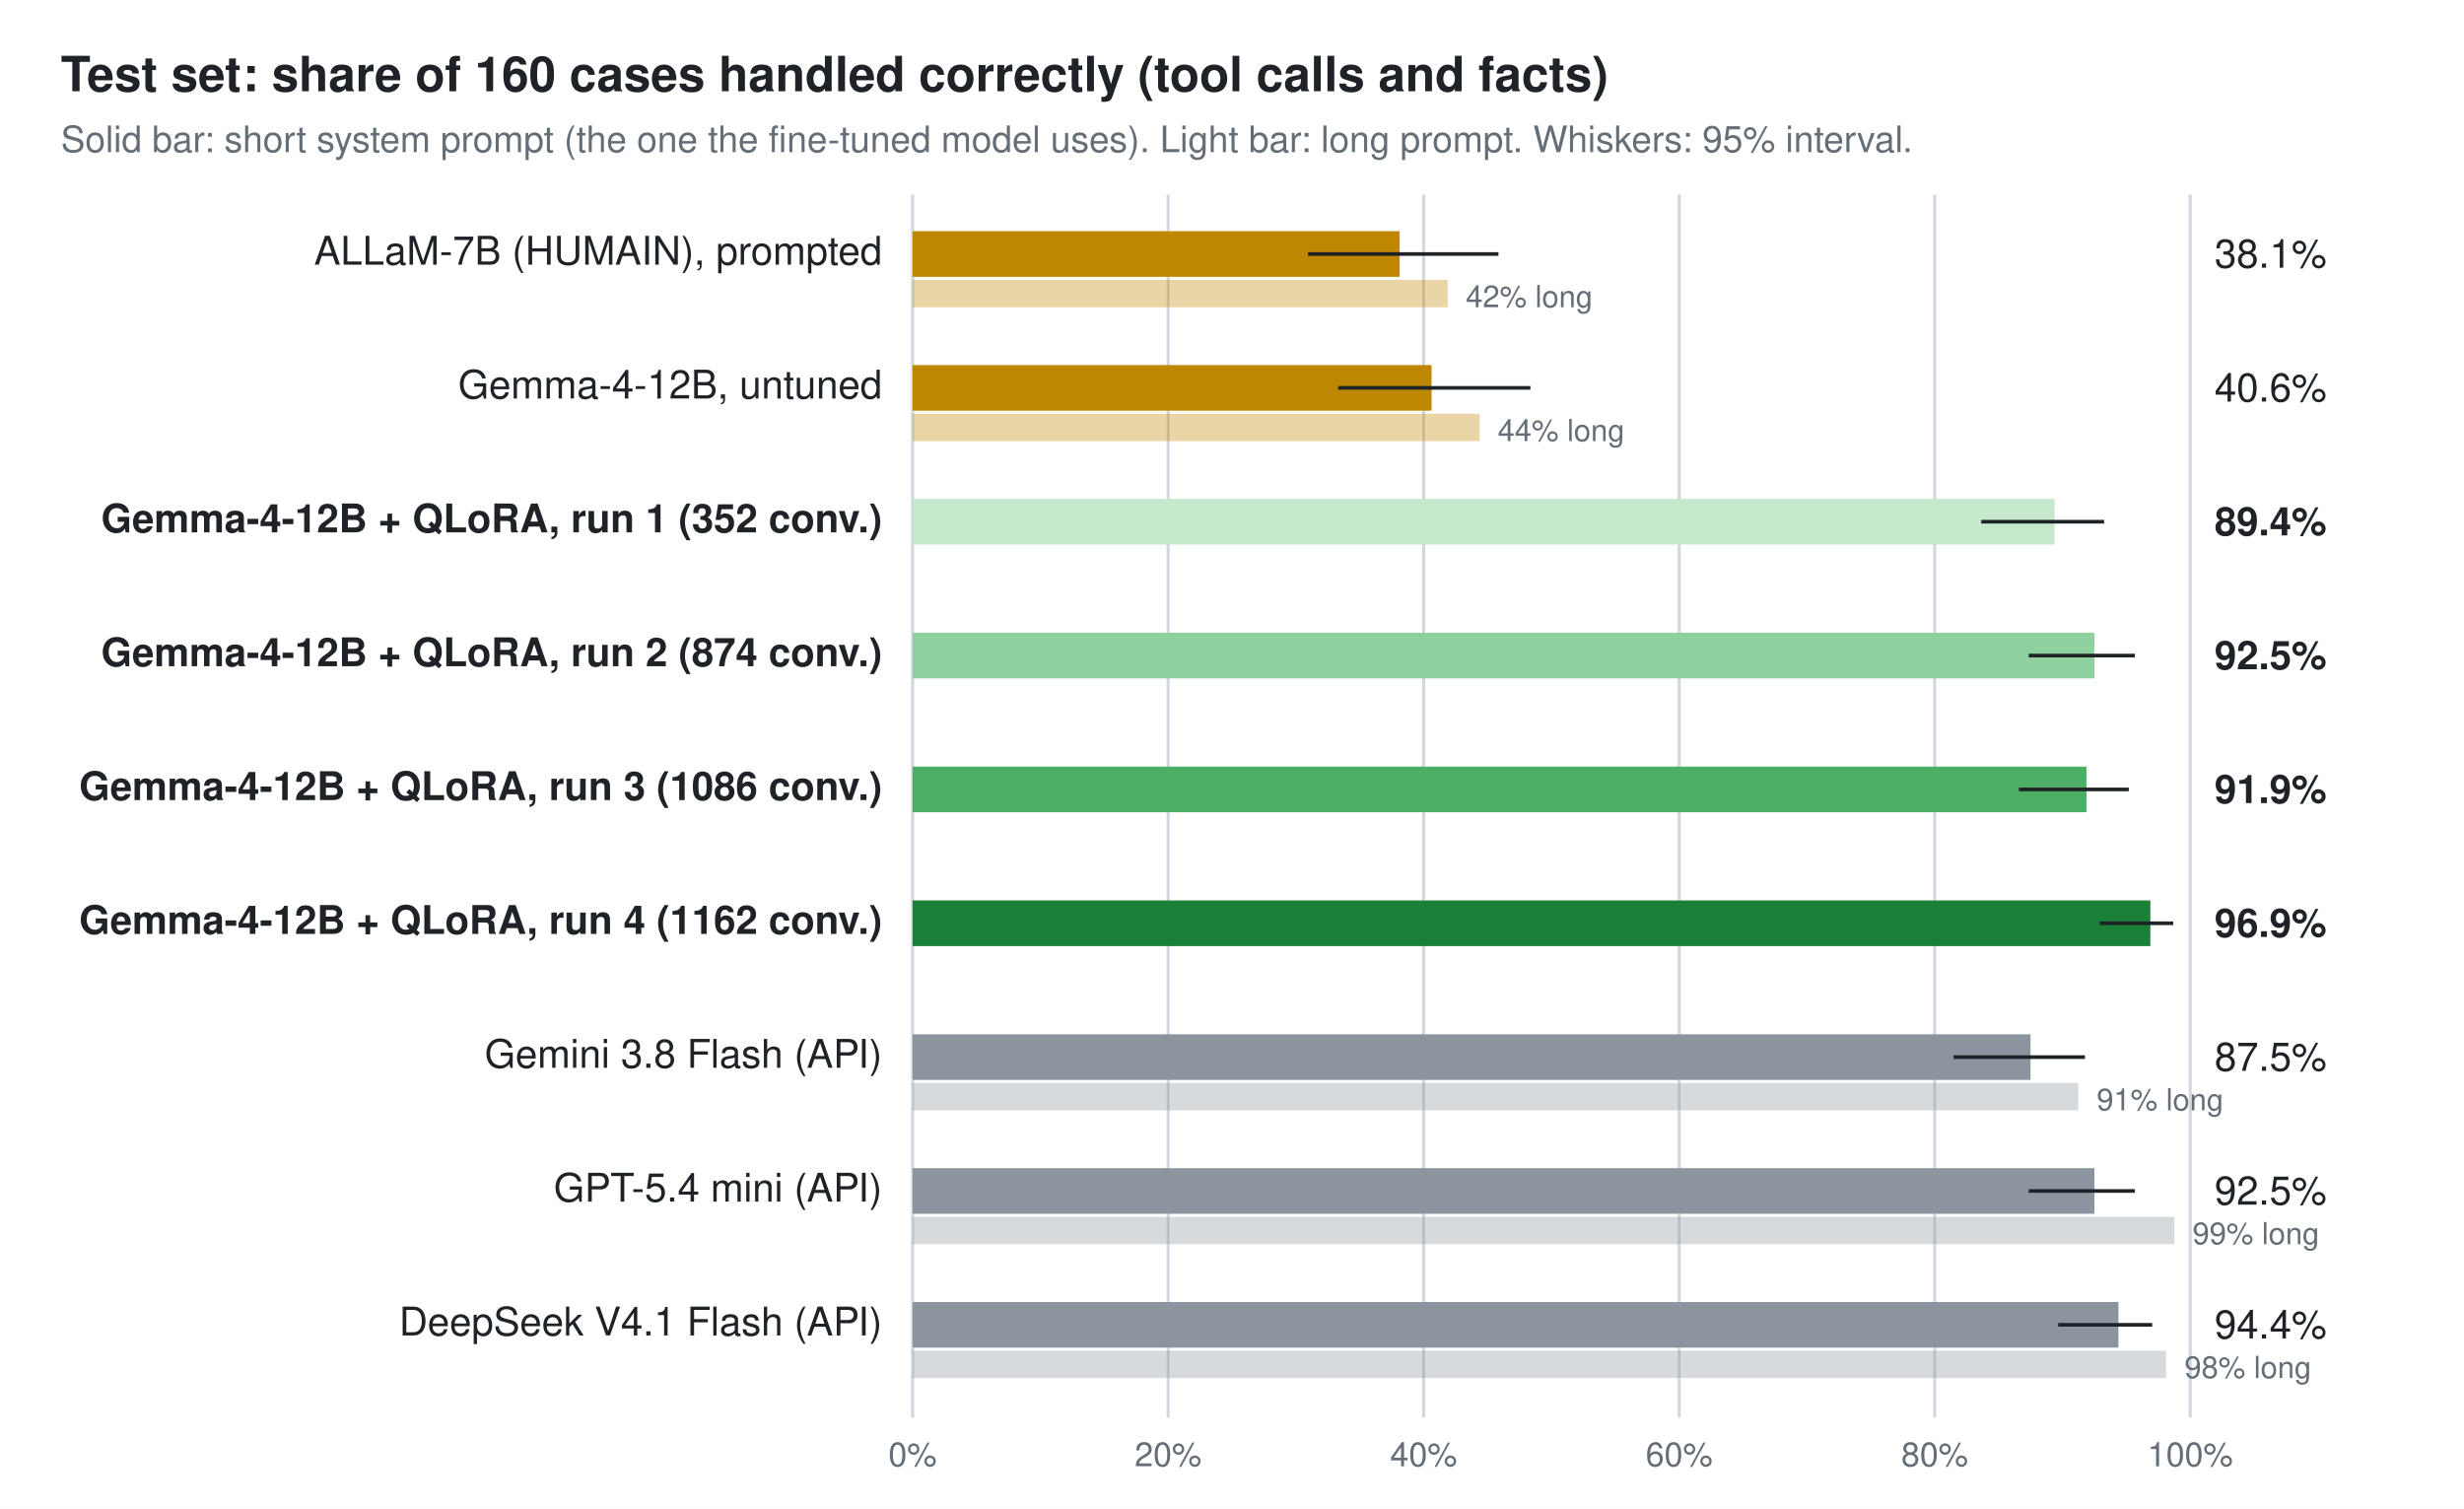
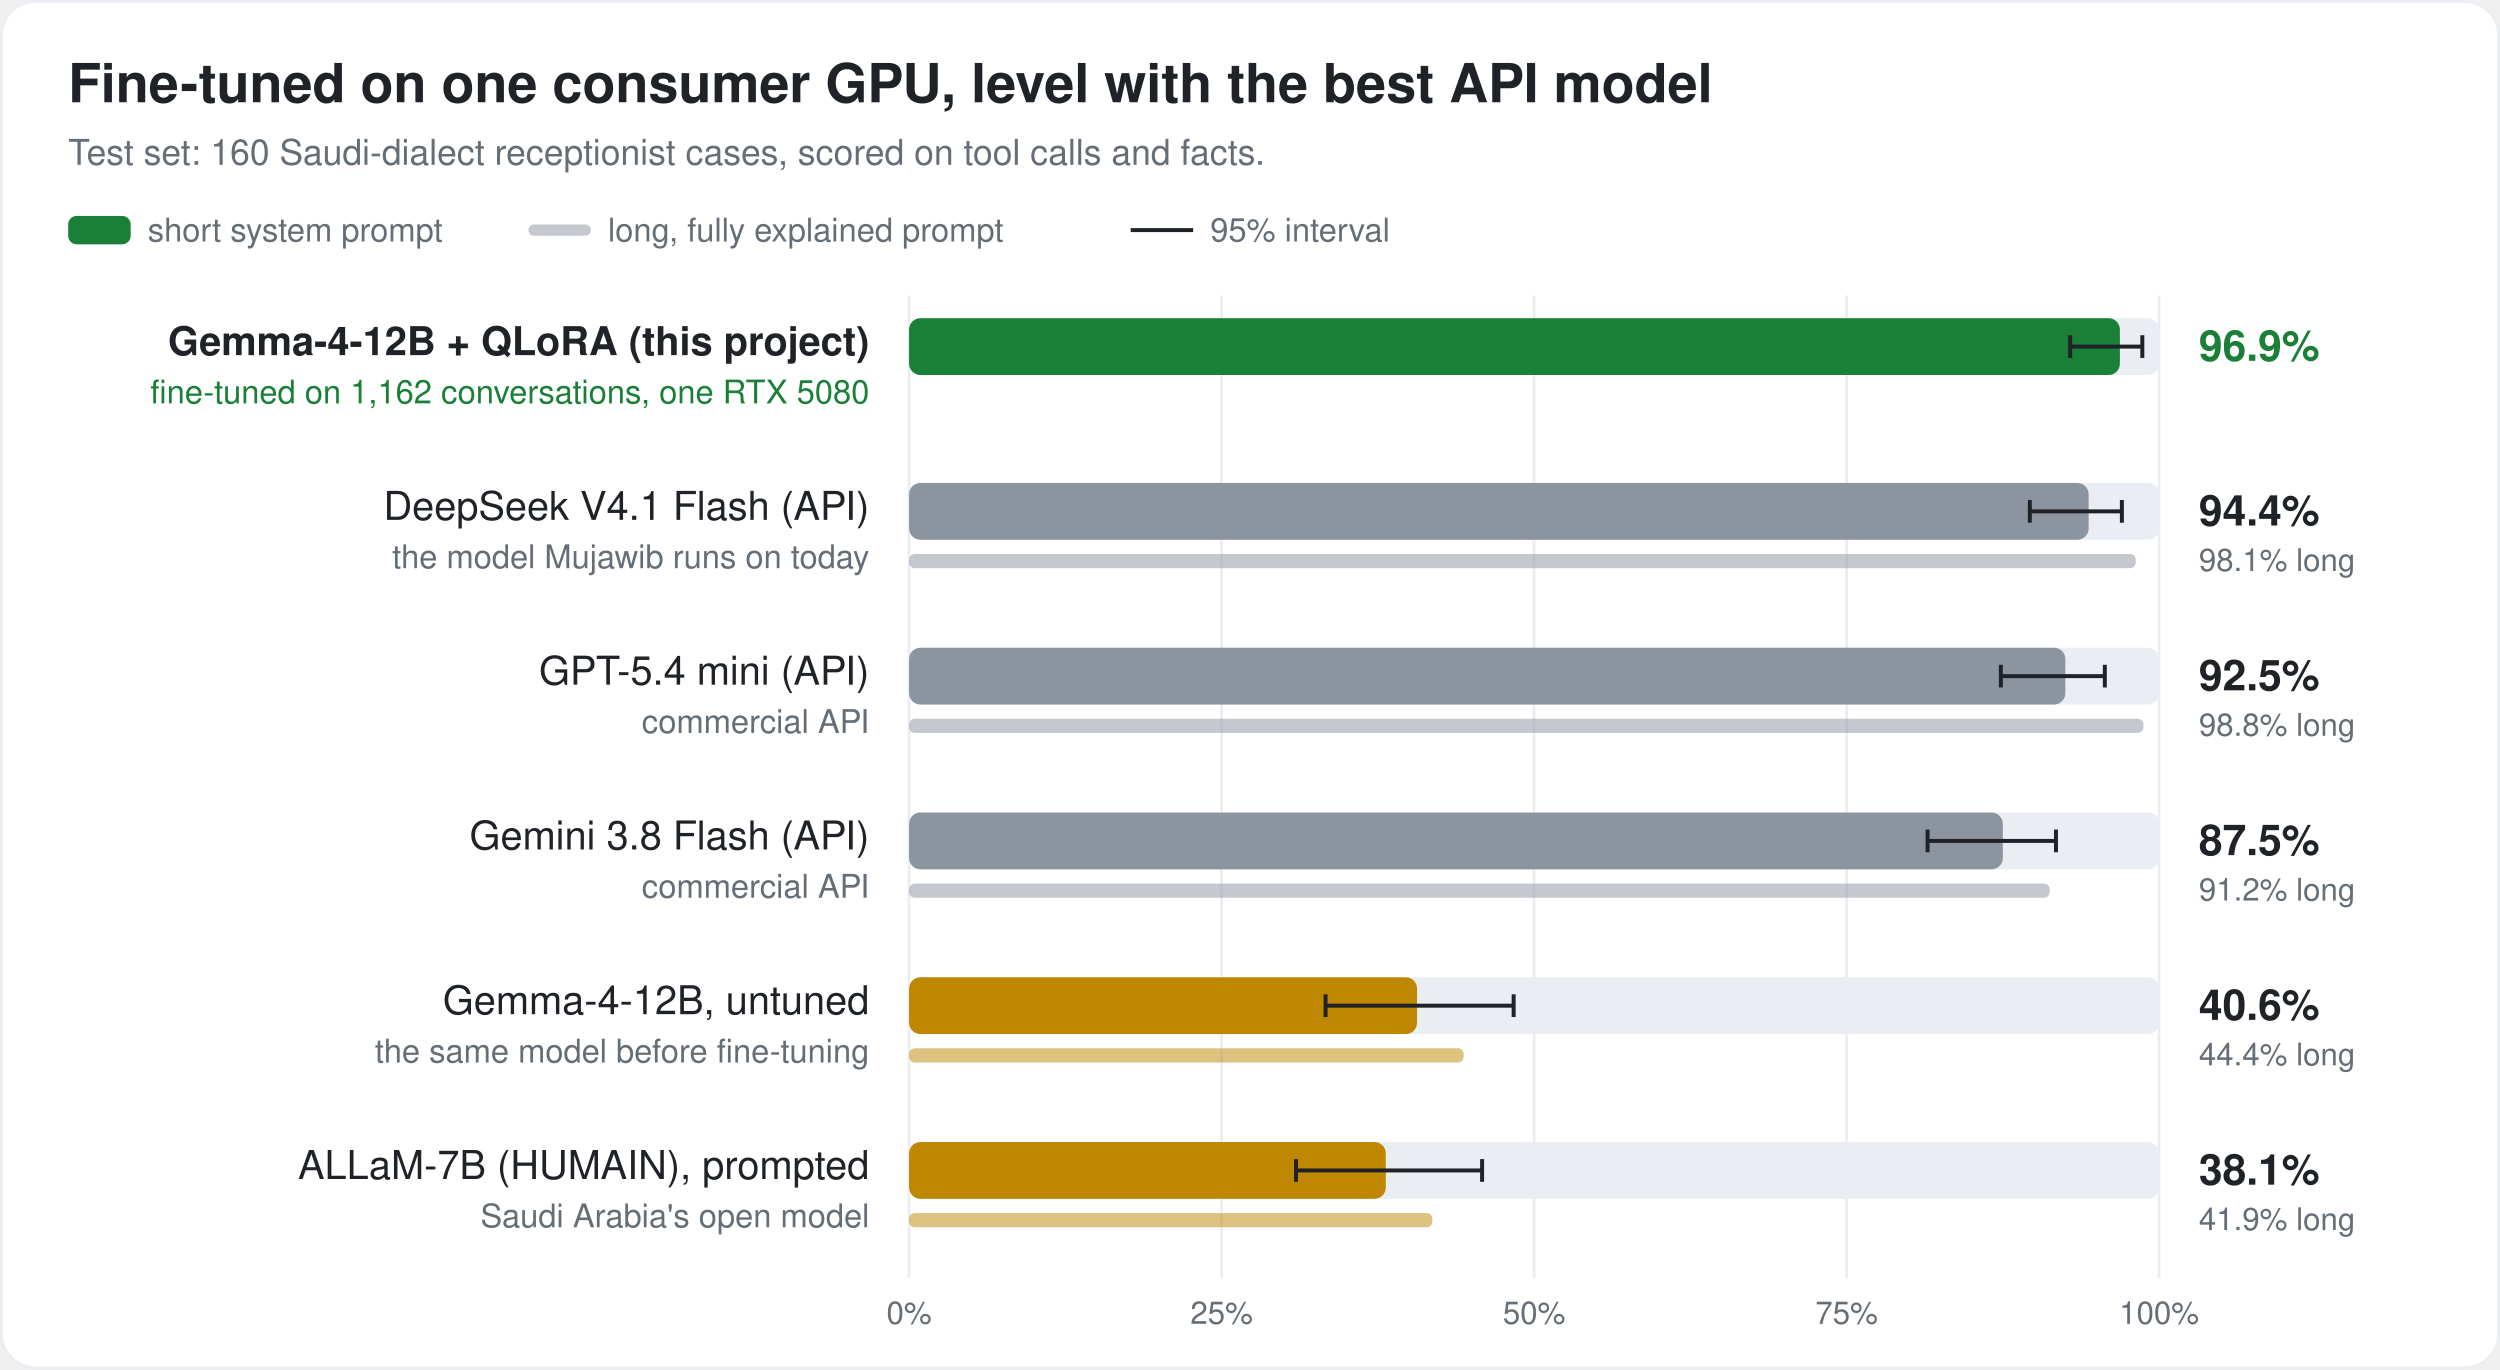
- <svg xmlns="http://www.w3.org/2000/svg" width="810" height="496" viewBox="0 0 810 496">
-   <rect width="100%" height="100%" fill="#ffffff" />
-   <text x="20" y="30" font-family="Segoe UI, Helvetica, Arial, sans-serif" font-size="16" text-anchor="start" fill="#1f2328" font-weight="bold">Test set: share of 160 cases handled correctly (tool calls and facts)</text>
-   <text x="20" y="50" font-family="Segoe UI, Helvetica, Arial, sans-serif" font-size="12" text-anchor="start" fill="#656d76" font-weight="normal">Solid bar: short system prompt (the one the fine-tuned model uses). Light bar: long prompt. Whiskers: 95% interval.</text>
-   <line x1="300.0" y1="64" x2="300.0" y2="466" stroke="#d0d7de" />
-   <text x="300.0" y="482" font-family="Segoe UI, Helvetica, Arial, sans-serif" font-size="11" text-anchor="middle" fill="#656d76" font-weight="normal">0%</text>
-   <line x1="384.0" y1="64" x2="384.0" y2="466" stroke="#d0d7de" />
-   <text x="384.0" y="482" font-family="Segoe UI, Helvetica, Arial, sans-serif" font-size="11" text-anchor="middle" fill="#656d76" font-weight="normal">20%</text>
-   <line x1="468.0" y1="64" x2="468.0" y2="466" stroke="#d0d7de" />
-   <text x="468.0" y="482" font-family="Segoe UI, Helvetica, Arial, sans-serif" font-size="11" text-anchor="middle" fill="#656d76" font-weight="normal">40%</text>
-   <line x1="552.0" y1="64" x2="552.0" y2="466" stroke="#d0d7de" />
-   <text x="552.0" y="482" font-family="Segoe UI, Helvetica, Arial, sans-serif" font-size="11" text-anchor="middle" fill="#656d76" font-weight="normal">60%</text>
-   <line x1="636.0" y1="64" x2="636.0" y2="466" stroke="#d0d7de" />
-   <text x="636.0" y="482" font-family="Segoe UI, Helvetica, Arial, sans-serif" font-size="11" text-anchor="middle" fill="#656d76" font-weight="normal">80%</text>
-   <line x1="720.0" y1="64" x2="720.0" y2="466" stroke="#d0d7de" />
-   <text x="720.0" y="482" font-family="Segoe UI, Helvetica, Arial, sans-serif" font-size="11" text-anchor="middle" fill="#656d76" font-weight="normal">100%</text>
-   <text x="290" y="87" font-family="Segoe UI, Helvetica, Arial, sans-serif" font-size="13" text-anchor="end" fill="#1f2328" font-weight="normal">ALLaM-7B (HUMAIN), prompted</text>
-   <rect x="300" y="92" width="175.9" height="9" fill="#bf8700" opacity="0.35" />
-   <text x="481.875" y="101" font-family="Segoe UI, Helvetica, Arial, sans-serif" font-size="10" text-anchor="start" fill="#656d76" font-weight="normal">42% long</text>
-   <rect x="300" y="76" width="160.1" height="15" fill="#bf8700" />
-   <line x1="430.0" y1="83.5" x2="492.6" y2="83.5" stroke="#1f2328" stroke-width="1.2" />
-   <text x="728" y="88" font-family="Segoe UI, Helvetica, Arial, sans-serif" font-size="13" text-anchor="start" fill="#1f2328" font-weight="normal">38.1%</text>
-   <text x="290" y="131" font-family="Segoe UI, Helvetica, Arial, sans-serif" font-size="13" text-anchor="end" fill="#1f2328" font-weight="normal">Gemma-4-12B, untuned</text>
-   <rect x="300" y="136" width="186.4" height="9" fill="#bf8700" opacity="0.35" />
-   <text x="492.375" y="145" font-family="Segoe UI, Helvetica, Arial, sans-serif" font-size="10" text-anchor="start" fill="#656d76" font-weight="normal">44% long</text>
-   <rect x="300" y="120" width="170.6" height="15" fill="#bf8700" />
-   <line x1="439.9" y1="127.5" x2="503.1" y2="127.5" stroke="#1f2328" stroke-width="1.2" />
-   <text x="728" y="132" font-family="Segoe UI, Helvetica, Arial, sans-serif" font-size="13" text-anchor="start" fill="#1f2328" font-weight="normal">40.6%</text>
-   <text x="290" y="175" font-family="Segoe UI, Helvetica, Arial, sans-serif" font-size="13" text-anchor="end" fill="#1f2328" font-weight="bold">Gemma-4-12B + QLoRA, run 1 (352 conv.)</text>
-   <rect x="300" y="164" width="375.4" height="15" fill="#c6e8cd" />
-   <line x1="651.3" y1="171.5" x2="691.7" y2="171.5" stroke="#1f2328" stroke-width="1.2" />
-   <text x="728" y="176" font-family="Segoe UI, Helvetica, Arial, sans-serif" font-size="13" text-anchor="start" fill="#1f2328" font-weight="bold">89.4%</text>
-   <text x="290" y="219" font-family="Segoe UI, Helvetica, Arial, sans-serif" font-size="13" text-anchor="end" fill="#1f2328" font-weight="bold">Gemma-4-12B + QLoRA, run 2 (874 conv.)</text>
-   <rect x="300" y="208" width="388.5" height="15" fill="#8fd19e" />
-   <line x1="666.9" y1="215.5" x2="701.8" y2="215.5" stroke="#1f2328" stroke-width="1.2" />
-   <text x="728" y="220" font-family="Segoe UI, Helvetica, Arial, sans-serif" font-size="13" text-anchor="start" fill="#1f2328" font-weight="bold">92.5%</text>
-   <text x="290" y="263" font-family="Segoe UI, Helvetica, Arial, sans-serif" font-size="13" text-anchor="end" fill="#1f2328" font-weight="bold">Gemma-4-12B + QLoRA, run 3 (1086 conv.)</text>
-   <rect x="300" y="252" width="385.9" height="15" fill="#4fae66" />
-   <line x1="663.7" y1="259.5" x2="699.8" y2="259.5" stroke="#1f2328" stroke-width="1.2" />
-   <text x="728" y="264" font-family="Segoe UI, Helvetica, Arial, sans-serif" font-size="13" text-anchor="start" fill="#1f2328" font-weight="bold">91.9%</text>
-   <text x="290" y="307" font-family="Segoe UI, Helvetica, Arial, sans-serif" font-size="13" text-anchor="end" fill="#1f2328" font-weight="bold">Gemma-4-12B + QLoRA, run 4 (1162 conv.)</text>
-   <rect x="300" y="296" width="406.9" height="15" fill="#1a7f37" />
-   <line x1="690.2" y1="303.5" x2="714.4" y2="303.5" stroke="#1f2328" stroke-width="1.2" />
-   <text x="728" y="308" font-family="Segoe UI, Helvetica, Arial, sans-serif" font-size="13" text-anchor="start" fill="#1f2328" font-weight="bold">96.9%</text>
-   <text x="290" y="351" font-family="Segoe UI, Helvetica, Arial, sans-serif" font-size="13" text-anchor="end" fill="#1f2328" font-weight="normal">Gemini 3.8 Flash (API)</text>
-   <rect x="300" y="356" width="383.2" height="9" fill="#8c959f" opacity="0.35" />
-   <text x="689.25" y="365" font-family="Segoe UI, Helvetica, Arial, sans-serif" font-size="10" text-anchor="start" fill="#656d76" font-weight="normal">91% long</text>
-   <rect x="300" y="340" width="367.5" height="15" fill="#8c959f" />
-   <line x1="642.2" y1="347.5" x2="685.4" y2="347.5" stroke="#1f2328" stroke-width="1.2" />
-   <text x="728" y="352" font-family="Segoe UI, Helvetica, Arial, sans-serif" font-size="13" text-anchor="start" fill="#1f2328" font-weight="normal">87.5%</text>
-   <text x="290" y="395" font-family="Segoe UI, Helvetica, Arial, sans-serif" font-size="13" text-anchor="end" fill="#1f2328" font-weight="normal">GPT-5.4 mini (API)</text>
-   <rect x="300" y="400" width="414.8" height="9" fill="#8c959f" opacity="0.35" />
-   <text x="720.75" y="409" font-family="Segoe UI, Helvetica, Arial, sans-serif" font-size="10" text-anchor="start" fill="#656d76" font-weight="normal">99% long</text>
-   <rect x="300" y="384" width="388.5" height="15" fill="#8c959f" />
-   <line x1="666.9" y1="391.5" x2="701.8" y2="391.5" stroke="#1f2328" stroke-width="1.2" />
-   <text x="728" y="396" font-family="Segoe UI, Helvetica, Arial, sans-serif" font-size="13" text-anchor="start" fill="#1f2328" font-weight="normal">92.5%</text>
-   <text x="290" y="439" font-family="Segoe UI, Helvetica, Arial, sans-serif" font-size="13" text-anchor="end" fill="#1f2328" font-weight="normal">DeepSeek V4.1 Flash (API)</text>
-   <rect x="300" y="444" width="412.1" height="9" fill="#8c959f" opacity="0.35" />
-   <text x="718.125" y="453" font-family="Segoe UI, Helvetica, Arial, sans-serif" font-size="10" text-anchor="start" fill="#656d76" font-weight="normal">98% long</text>
-   <rect x="300" y="428" width="396.4" height="15" fill="#8c959f" />
-   <line x1="676.6" y1="435.5" x2="707.5" y2="435.5" stroke="#1f2328" stroke-width="1.2" />
-   <text x="728" y="440" font-family="Segoe UI, Helvetica, Arial, sans-serif" font-size="13" text-anchor="start" fill="#1f2328" font-weight="normal">94.4%</text>
+ <svg xmlns="http://www.w3.org/2000/svg" width="880" height="482" viewBox="0 0 880 482" role="img">
+   <style>text{font-family:system-ui, -apple-system, 'Segoe UI', Helvetica, Arial, sans-serif}.f-bg{fill:#ffffff}.s-bg{stroke:#ffffff}.f-ink{fill:#1f2328}.s-ink{stroke:#1f2328}.f-muted{fill:#656d76}.s-muted{stroke:#656d76}.f-grid{fill:#eaeef2}.s-grid{stroke:#eaeef2}.f-axis{fill:#afb8c1}.s-axis{stroke:#afb8c1}.f-white{fill:#ffffff}.s-white{stroke:#ffffff}.f-onours{fill:#ffffff}.s-onours{stroke:#ffffff}.f-ours{fill:#1a7f37}.s-ours{stroke:#1a7f37}.f-api{fill:#8c959f}.s-api{stroke:#8c959f}.f-open{fill:#bf8700}.s-open{stroke:#bf8700}.f-r1{fill:#b4e2bf}.s-r1{stroke:#b4e2bf}.f-r2{fill:#7cc690}.s-r2{stroke:#7cc690}.f-r3{fill:#3fa45c}.s-r3{stroke:#3fa45c}.f-h5{fill:#1a7f37}.s-h5{stroke:#1a7f37}.f-h4{fill:#9bd5a9}.s-h4{stroke:#9bd5a9}.f-h3{fill:#f2d27a}.s-h3{stroke:#f2d27a}.f-h2{fill:#f3ac7a}.s-h2{stroke:#f3ac7a}.f-h1{fill:#f2a6a0}.s-h1{stroke:#f2a6a0}.f-h0{fill:#cf222e}.s-h0{stroke:#cf222e}.f-numbers{fill:#cf222e}.s-numbers{stroke:#cf222e}.f-times{fill:#bc4c00}.s-times{stroke:#bc4c00}.f-dates{fill:#8250df}.s-dates{stroke:#8250df}.f-actions{fill:#0969da}.s-actions{stroke:#0969da}@media (prefers-color-scheme:dark){.f-bg{fill:#0d1117}.s-bg{stroke:#0d1117}.f-ink{fill:#e6edf3}.s-ink{stroke:#e6edf3}.f-muted{fill:#8d96a0}.s-muted{stroke:#8d96a0}.f-grid{fill:#21262d}.s-grid{stroke:#21262d}.f-axis{fill:#484f58}.s-axis{stroke:#484f58}.f-white{fill:#ffffff}.s-white{stroke:#ffffff}.f-onours{fill:#0d1117}.s-onours{stroke:#0d1117}.f-ours{fill:#3fb950}.s-ours{stroke:#3fb950}.f-api{fill:#6e7681}.s-api{stroke:#6e7681}.f-open{fill:#d29922}.s-open{stroke:#d29922}.f-r1{fill:#24532f}.s-r1{stroke:#24532f}.f-r2{fill:#276e38}.s-r2{stroke:#276e38}.f-r3{fill:#2a8a40}.s-r3{stroke:#2a8a40}.f-h5{fill:#238636}.s-h5{stroke:#238636}.f-h4{fill:#1f5f30}.s-h4{stroke:#1f5f30}.f-h3{fill:#6b5110}.s-h3{stroke:#6b5110}.f-h2{fill:#7c3b12}.s-h2{stroke:#7c3b12}.f-h1{fill:#6e211d}.s-h1{stroke:#6e211d}.f-h0{fill:#b62324}.s-h0{stroke:#b62324}.f-numbers{fill:#f85149}.s-numbers{stroke:#f85149}.f-times{fill:#db6d28}.s-times{stroke:#db6d28}.f-dates{fill:#a371f7}.s-dates{stroke:#a371f7}.f-actions{fill:#4493f8}.s-actions{stroke:#4493f8}}</style>
+   <rect x="0.5" y="0.5" width="879" height="481" rx="12" class="f-bg s-grid" />
+   <text x="24.0" y="36.0" font-size="19" text-anchor="start" class="f-ink" font-weight="bold">Fine-tuned on one consumer GPU, level with the best API model</text>
+   <text x="24.0" y="58.0" font-size="12.5" text-anchor="start" class="f-muted" font-weight="normal">Test set: 160 Saudi-dialect receptionist cases, scored on tool calls and facts.</text>
+   <rect x="24.0" y="76.0" width="22.0" height="10.0" rx="3" class="f-ours" />
+   <text x="52.0" y="85.0" font-size="11.5" text-anchor="start" class="f-muted" font-weight="normal">short system prompt</text>
+   <rect x="186.0" y="79.0" width="22.0" height="4.0" rx="2" class="f-api" fill-opacity="0.5" />
+   <text x="214.0" y="85.0" font-size="11.5" text-anchor="start" class="f-muted" font-weight="normal">long, fully explained prompt</text>
+   <line x1="398.0" y1="81.0" x2="420.0" y2="81.0" class="s-ink" stroke-width="1.4" />
+   <text x="426.0" y="85.0" font-size="11.5" text-anchor="start" class="f-muted" font-weight="normal">95% interval</text>
+   <line x1="320.0" y1="104.0" x2="320.0" y2="450.0" class="s-grid" stroke-width="1.0" />
+   <text x="320.0" y="466.0" font-size="11" text-anchor="middle" class="f-muted" font-weight="normal">0%</text>
+   <line x1="430.0" y1="104.0" x2="430.0" y2="450.0" class="s-grid" stroke-width="1.0" />
+   <text x="430.0" y="466.0" font-size="11" text-anchor="middle" class="f-muted" font-weight="normal">25%</text>
+   <line x1="540.0" y1="104.0" x2="540.0" y2="450.0" class="s-grid" stroke-width="1.0" />
+   <text x="540.0" y="466.0" font-size="11" text-anchor="middle" class="f-muted" font-weight="normal">50%</text>
+   <line x1="650.0" y1="104.0" x2="650.0" y2="450.0" class="s-grid" stroke-width="1.0" />
+   <text x="650.0" y="466.0" font-size="11" text-anchor="middle" class="f-muted" font-weight="normal">75%</text>
+   <line x1="760.0" y1="104.0" x2="760.0" y2="450.0" class="s-grid" stroke-width="1.0" />
+   <text x="760.0" y="466.0" font-size="11" text-anchor="middle" class="f-muted" font-weight="normal">100%</text>
+   <text x="306.0" y="125.0" font-size="14" text-anchor="end" class="f-ink" font-weight="bold">Gemma-4-12B + QLoRA (this project)</text>
+   <text x="306.0" y="142.0" font-size="11.5" text-anchor="end" class="f-ours" font-weight="normal">fine-tuned on 1,162 conversations, one RTX 5080</text>
+   <rect x="320.0" y="112.0" width="440.0" height="20.0" rx="4" class="f-grid" />
+   <rect x="320.0" y="112.0" width="426.2" height="20.0" rx="4" class="f-ours" />
+   <line x1="728.7" y1="122.0" x2="754.1" y2="122.0" class="s-ink" stroke-width="1.4" />
+   <line x1="728.7" y1="118.0" x2="728.7" y2="126.0" class="s-ink" stroke-width="1.4" />
+   <line x1="754.1" y1="118.0" x2="754.1" y2="126.0" class="s-ink" stroke-width="1.4" />
+   <text x="774.0" y="127.0" font-size="15" text-anchor="start" class="f-ours" font-weight="bold">96.9%</text>
+   <text x="306.0" y="183.0" font-size="14" text-anchor="end" class="f-ink" font-weight="normal">DeepSeek V4.1 Flash (API)</text>
+   <text x="306.0" y="200.0" font-size="11.5" text-anchor="end" class="f-muted" font-weight="normal">the model Mujawib runs on today</text>
+   <rect x="320.0" y="170.0" width="440.0" height="20.0" rx="4" class="f-grid" />
+   <rect x="320.0" y="170.0" width="415.2" height="20.0" rx="4" class="f-api" />
+   <line x1="714.5" y1="180.0" x2="746.9" y2="180.0" class="s-ink" stroke-width="1.4" />
+   <line x1="714.5" y1="176.0" x2="714.5" y2="184.0" class="s-ink" stroke-width="1.4" />
+   <line x1="746.9" y1="176.0" x2="746.9" y2="184.0" class="s-ink" stroke-width="1.4" />
+   <text x="774.0" y="185.0" font-size="15" text-anchor="start" class="f-ink" font-weight="bold">94.4%</text>
+   <rect x="320.0" y="195.0" width="431.8" height="5.0" rx="2" class="f-api" fill-opacity="0.5" />
+   <text x="774.0" y="201.0" font-size="11" text-anchor="start" class="f-muted" font-weight="normal">98.1% long</text>
+   <text x="306.0" y="241.0" font-size="14" text-anchor="end" class="f-ink" font-weight="normal">GPT-5.4 mini (API)</text>
+   <text x="306.0" y="258.0" font-size="11.5" text-anchor="end" class="f-muted" font-weight="normal">commercial API</text>
+   <rect x="320.0" y="228.0" width="440.0" height="20.0" rx="4" class="f-grid" />
+   <rect x="320.0" y="228.0" width="407.0" height="20.0" rx="4" class="f-api" />
+   <line x1="704.3" y1="238.0" x2="740.9" y2="238.0" class="s-ink" stroke-width="1.4" />
+   <line x1="704.3" y1="234.0" x2="704.3" y2="242.0" class="s-ink" stroke-width="1.4" />
+   <line x1="740.9" y1="234.0" x2="740.9" y2="242.0" class="s-ink" stroke-width="1.4" />
+   <text x="774.0" y="243.0" font-size="15" text-anchor="start" class="f-ink" font-weight="bold">92.5%</text>
+   <rect x="320.0" y="253.0" width="434.5" height="5.0" rx="2" class="f-api" fill-opacity="0.5" />
+   <text x="774.0" y="259.0" font-size="11" text-anchor="start" class="f-muted" font-weight="normal">98.8% long</text>
+   <text x="306.0" y="299.0" font-size="14" text-anchor="end" class="f-ink" font-weight="normal">Gemini 3.8 Flash (API)</text>
+   <text x="306.0" y="316.0" font-size="11.5" text-anchor="end" class="f-muted" font-weight="normal">commercial API</text>
+   <rect x="320.0" y="286.0" width="440.0" height="20.0" rx="4" class="f-grid" />
+   <rect x="320.0" y="286.0" width="385.0" height="20.0" rx="4" class="f-api" />
+   <line x1="678.5" y1="296.0" x2="723.7" y2="296.0" class="s-ink" stroke-width="1.4" />
+   <line x1="678.5" y1="292.0" x2="678.5" y2="300.0" class="s-ink" stroke-width="1.4" />
+   <line x1="723.7" y1="292.0" x2="723.7" y2="300.0" class="s-ink" stroke-width="1.4" />
+   <text x="774.0" y="301.0" font-size="15" text-anchor="start" class="f-ink" font-weight="bold">87.5%</text>
+   <rect x="320.0" y="311.0" width="401.5" height="5.0" rx="2" class="f-api" fill-opacity="0.5" />
+   <text x="774.0" y="317.0" font-size="11" text-anchor="start" class="f-muted" font-weight="normal">91.2% long</text>
+   <text x="306.0" y="357.0" font-size="14" text-anchor="end" class="f-ink" font-weight="normal">Gemma-4-12B, untuned</text>
+   <text x="306.0" y="374.0" font-size="11.5" text-anchor="end" class="f-muted" font-weight="normal">the same model before fine-tuning</text>
+   <rect x="320.0" y="344.0" width="440.0" height="20.0" rx="4" class="f-grid" />
+   <rect x="320.0" y="344.0" width="178.8" height="20.0" rx="4" class="f-open" />
+   <line x1="466.6" y1="354.0" x2="532.8" y2="354.0" class="s-ink" stroke-width="1.4" />
+   <line x1="466.6" y1="350.0" x2="466.6" y2="358.0" class="s-ink" stroke-width="1.4" />
+   <line x1="532.8" y1="350.0" x2="532.8" y2="358.0" class="s-ink" stroke-width="1.4" />
+   <text x="774.0" y="359.0" font-size="15" text-anchor="start" class="f-ink" font-weight="bold">40.6%</text>
+   <rect x="320.0" y="369.0" width="195.2" height="5.0" rx="2" class="f-open" fill-opacity="0.5" />
+   <text x="774.0" y="375.0" font-size="11" text-anchor="start" class="f-muted" font-weight="normal">44.4% long</text>
+   <text x="306.0" y="415.0" font-size="14" text-anchor="end" class="f-ink" font-weight="normal">ALLaM-7B (HUMAIN), prompted</text>
+   <text x="306.0" y="432.0" font-size="11.5" text-anchor="end" class="f-muted" font-weight="normal">Saudi Arabia's open model</text>
+   <rect x="320.0" y="402.0" width="440.0" height="20.0" rx="4" class="f-grid" />
+   <rect x="320.0" y="402.0" width="167.8" height="20.0" rx="4" class="f-open" />
+   <line x1="456.2" y1="412.0" x2="521.7" y2="412.0" class="s-ink" stroke-width="1.4" />
+   <line x1="456.2" y1="408.0" x2="456.2" y2="416.0" class="s-ink" stroke-width="1.4" />
+   <line x1="521.7" y1="408.0" x2="521.7" y2="416.0" class="s-ink" stroke-width="1.4" />
+   <text x="774.0" y="417.0" font-size="15" text-anchor="start" class="f-ink" font-weight="bold">38.1%</text>
+   <rect x="320.0" y="427.0" width="184.2" height="5.0" rx="2" class="f-open" fill-opacity="0.5" />
+   <text x="774.0" y="433.0" font-size="11" text-anchor="start" class="f-muted" font-weight="normal">41.9% long</text>
</svg>
